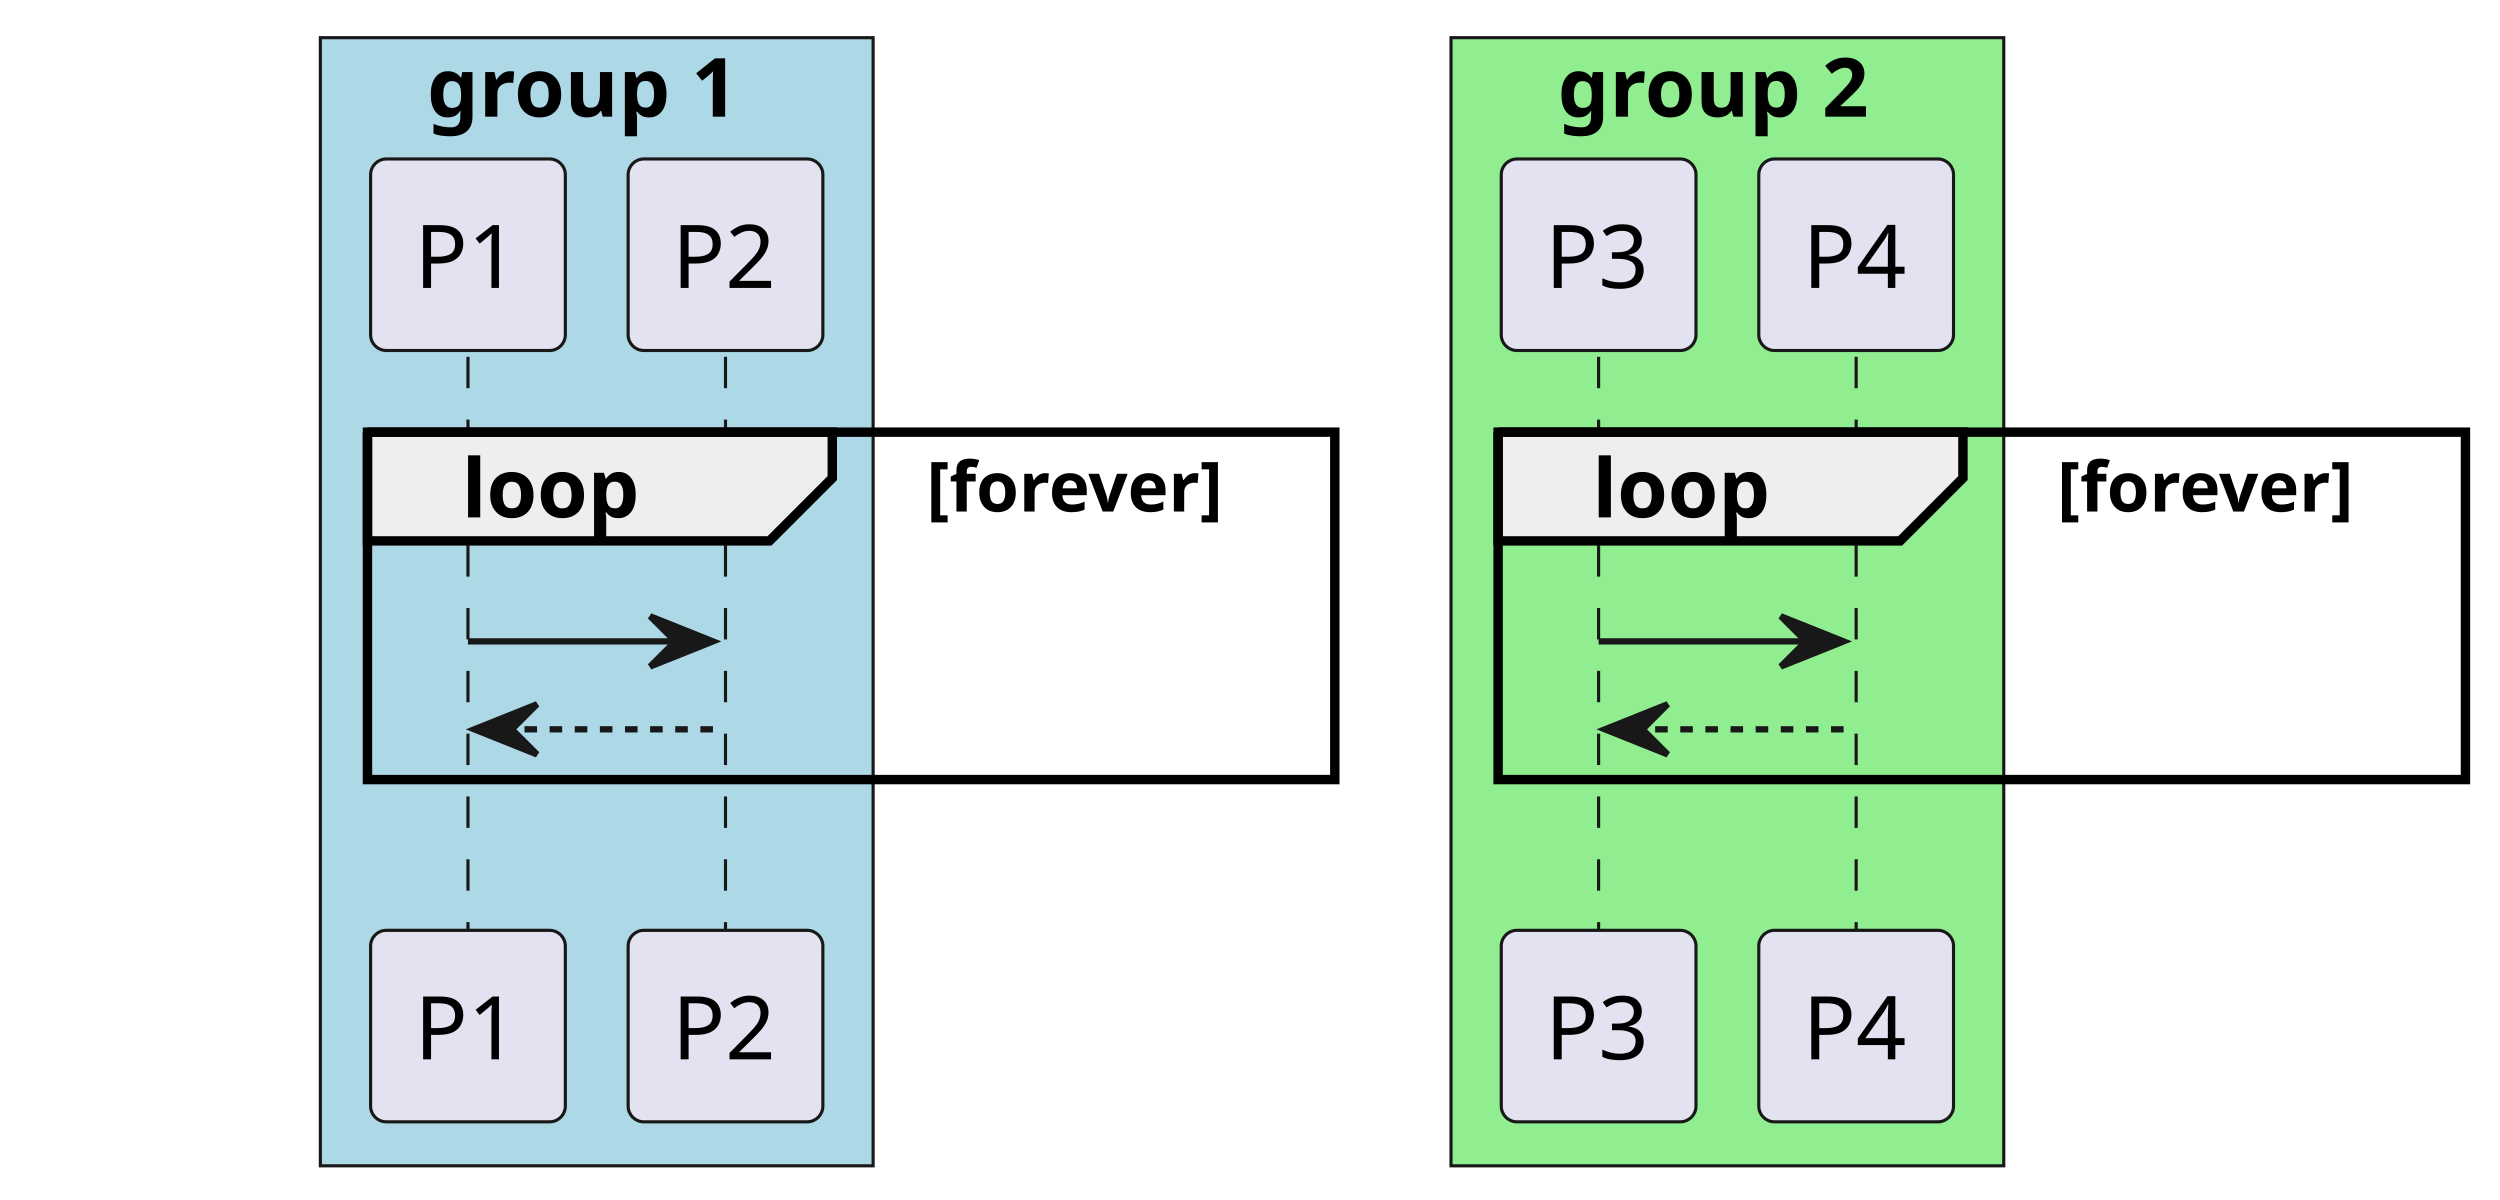
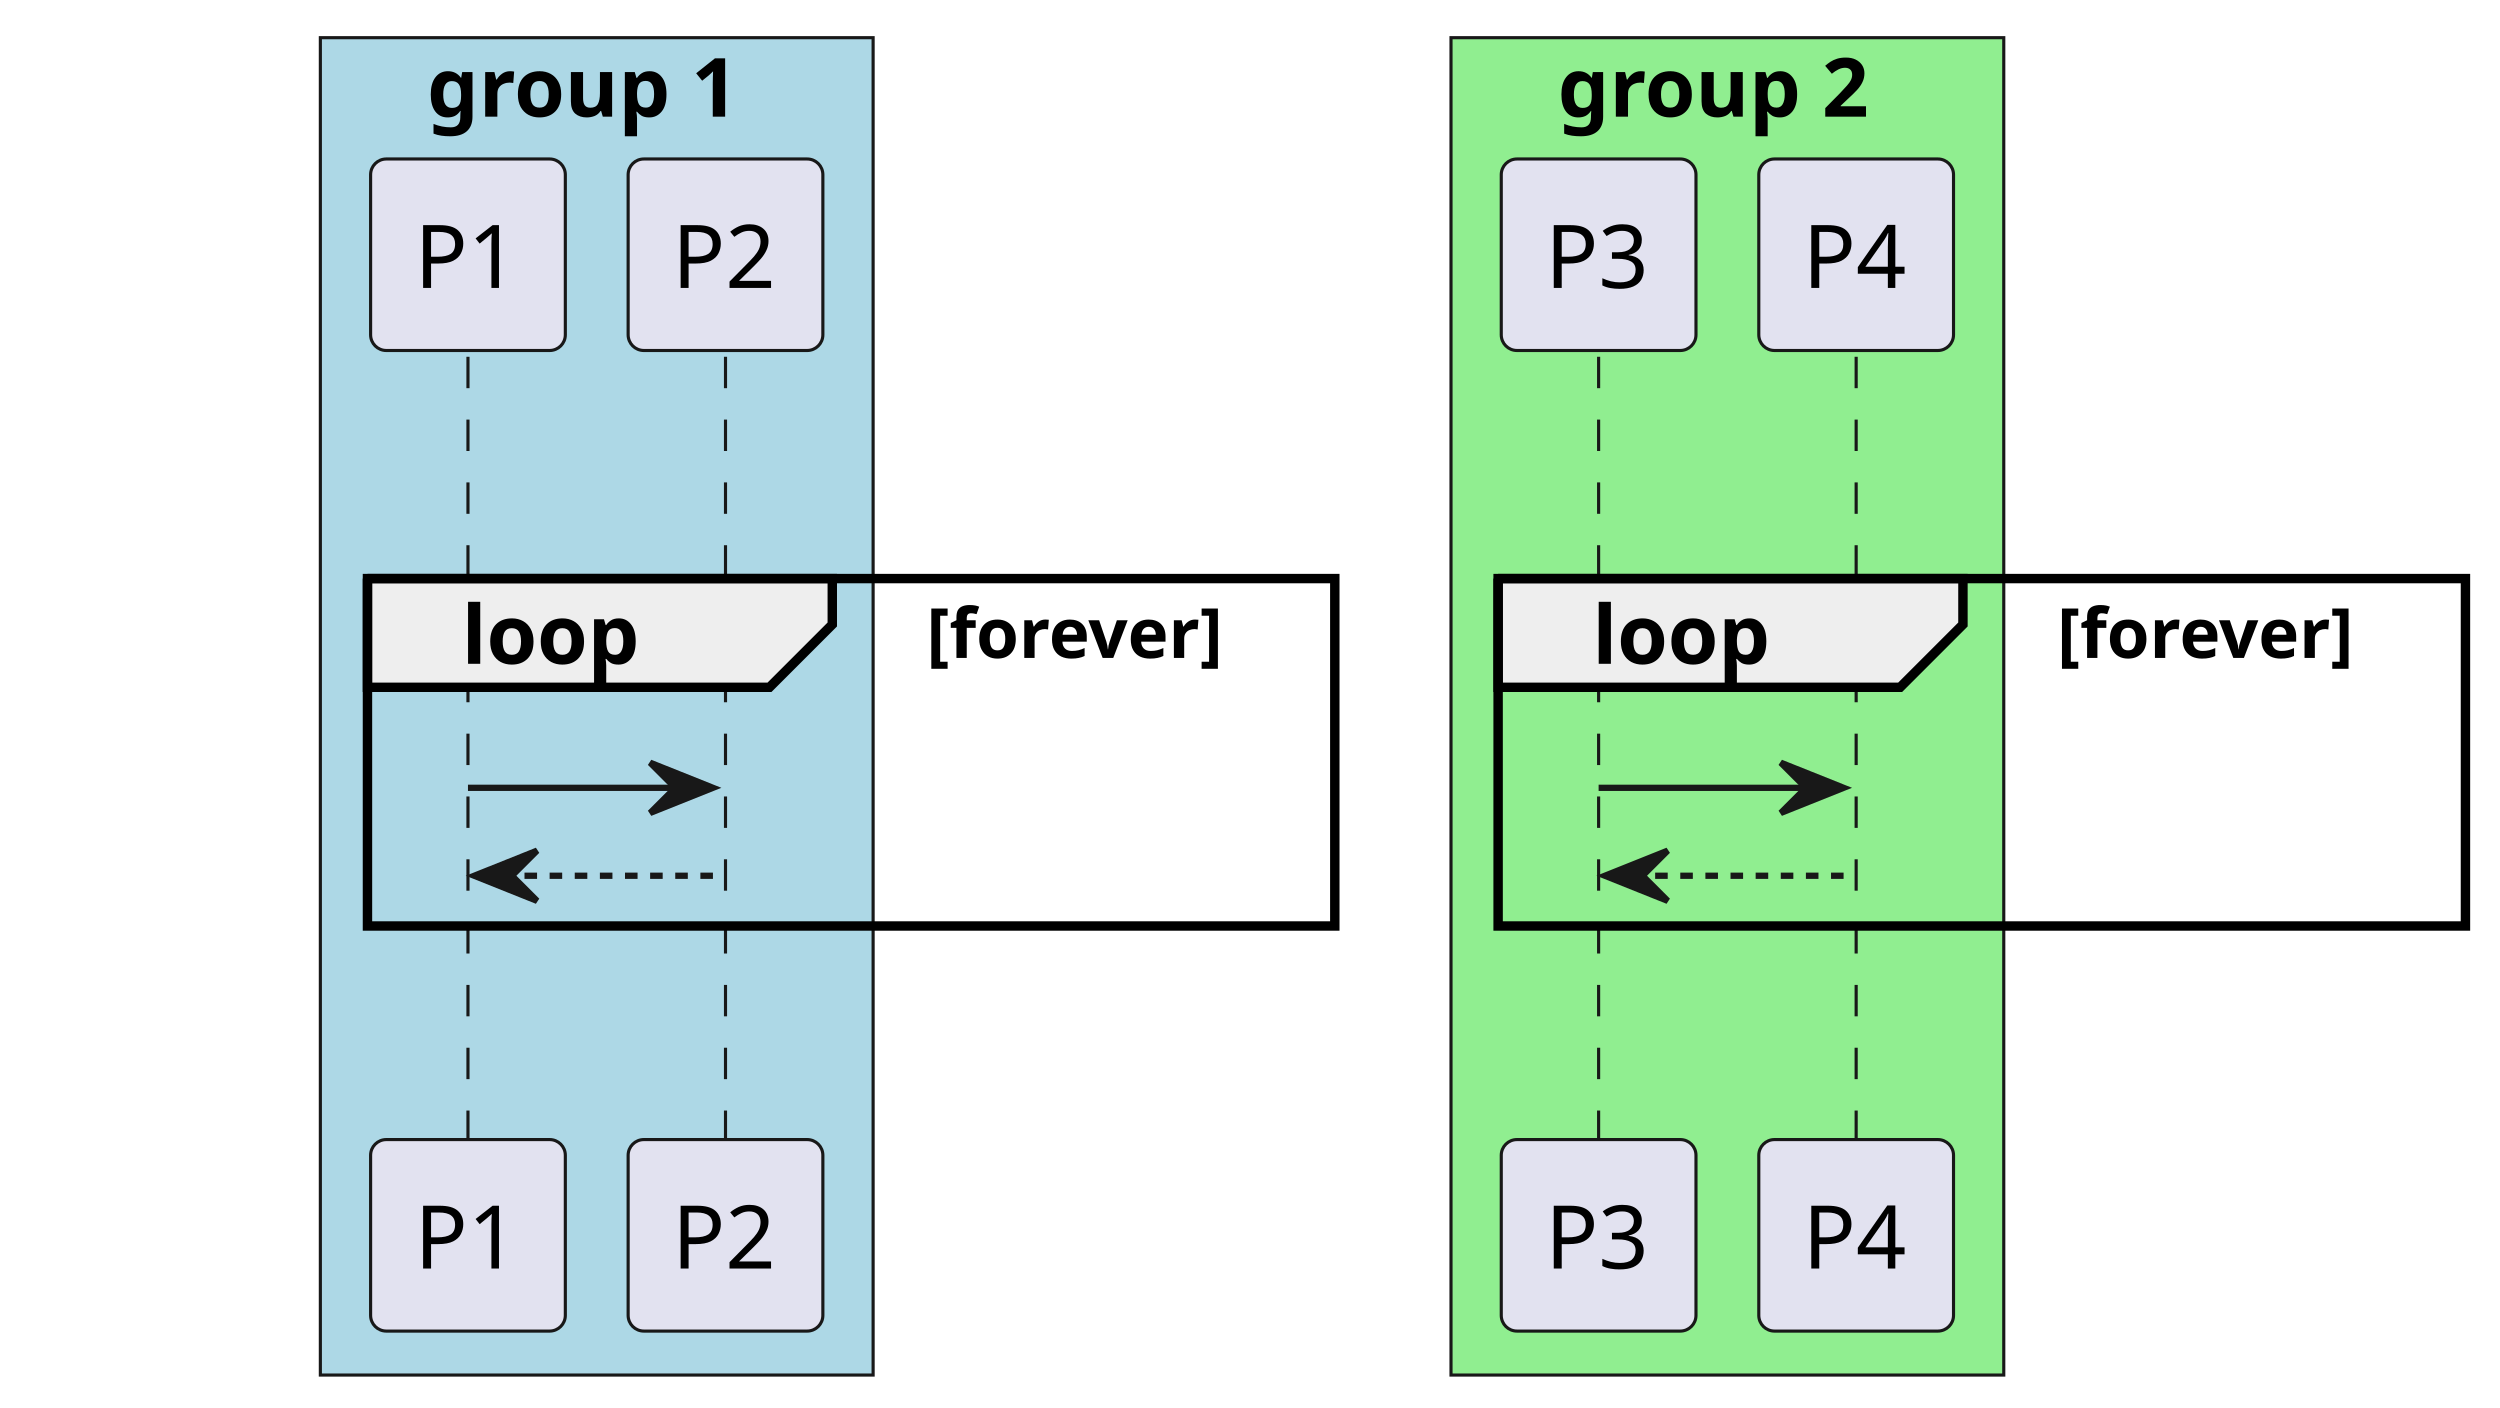
- <svg xmlns="http://www.w3.org/2000/svg" contentStyleType="text/css" height="191px" preserveAspectRatio="none" style="width:398px;height:191px;background:#FFFFFF;" version="1.1" viewBox="0 0 398 191" width="398px" zoomAndPan="magnify">
+ <svg xmlns="http://www.w3.org/2000/svg" contentStyleType="text/css" height="224px" preserveAspectRatio="none" style="width:398px;height:224px;background:#FFFFFF;" version="1.1" viewBox="0 0 398 224" width="398px" zoomAndPan="magnify">
  <defs />
  <g>
-     <rect fill="#ADD8E6" height="179.598" style="stroke:#181818;stroke-width:0.5;" width="88" x="51" y="6" />
+     <rect fill="#ADD8E6" height="212.908" style="stroke:#181818;stroke-width:0.5;" width="88" x="51" y="6" />
    <text fill="#000000" font-family="sans-serif" font-size="13" font-weight="bold" lengthAdjust="spacing" textLength="54" x="68" y="18.568">group 1</text>
-     <rect fill="#90EE90" height="179.598" style="stroke:#181818;stroke-width:0.5;" width="88" x="231" y="6" />
+     <rect fill="#90EE90" height="212.908" style="stroke:#181818;stroke-width:0.5;" width="88" x="231" y="6" />
    <text fill="#000000" font-family="sans-serif" font-size="13" font-weight="bold" lengthAdjust="spacing" textLength="54" x="248" y="18.568">group 2</text>
-     <line style="stroke:#181818;stroke-width:0.5;stroke-dasharray:5.0,5.0;" x1="74.5" x2="74.5" y1="56.799" y2="148.109" />
-     <line style="stroke:#181818;stroke-width:0.5;stroke-dasharray:5.0,5.0;" x1="115.5" x2="115.5" y1="56.799" y2="148.109" />
-     <line style="stroke:#181818;stroke-width:0.5;stroke-dasharray:5.0,5.0;" x1="254.5" x2="254.5" y1="56.799" y2="148.109" />
-     <line style="stroke:#181818;stroke-width:0.5;stroke-dasharray:5.0,5.0;" x1="295.5" x2="295.5" y1="56.799" y2="148.109" />
+     <line style="stroke:#181818;stroke-width:0.5;stroke-dasharray:5.0,5.0;" x1="74.5" x2="74.5" y1="56.799" y2="181.42" />
+     <line style="stroke:#181818;stroke-width:0.5;stroke-dasharray:5.0,5.0;" x1="115.5" x2="115.5" y1="56.799" y2="181.42" />
+     <line style="stroke:#181818;stroke-width:0.5;stroke-dasharray:5.0,5.0;" x1="254.5" x2="254.5" y1="56.799" y2="181.42" />
+     <line style="stroke:#181818;stroke-width:0.5;stroke-dasharray:5.0,5.0;" x1="295.5" x2="295.5" y1="56.799" y2="181.42" />
    <rect fill="#E2E2F0" height="30.488" rx="2.5" ry="2.5" style="stroke:#181818;stroke-width:0.5;" width="31" x="59" y="25.311" />
    <text fill="#000000" font-family="sans-serif" font-size="14" lengthAdjust="spacing" textLength="17" x="66" y="45.846">P1</text>
    <rect fill="#E2E2F0" height="30.488" rx="2.5" ry="2.5" style="stroke:#181818;stroke-width:0.5;" width="31" x="100" y="25.311" />
    <text fill="#000000" font-family="sans-serif" font-size="14" lengthAdjust="spacing" textLength="17" x="107" y="45.846">P2</text>
    <rect fill="#E2E2F0" height="30.488" rx="2.5" ry="2.5" style="stroke:#181818;stroke-width:0.5;" width="31" x="239" y="25.311" />
    <text fill="#000000" font-family="sans-serif" font-size="14" lengthAdjust="spacing" textLength="17" x="246" y="45.846">P3</text>
    <rect fill="#E2E2F0" height="30.488" rx="2.5" ry="2.5" style="stroke:#181818;stroke-width:0.5;" width="31" x="280" y="25.311" />
    <text fill="#000000" font-family="sans-serif" font-size="14" lengthAdjust="spacing" textLength="17" x="287" y="45.846">P4</text>
-     <rect fill="#E2E2F0" height="30.488" rx="2.5" ry="2.5" style="stroke:#181818;stroke-width:0.5;" width="31" x="59" y="148.109" />
-     <text fill="#000000" font-family="sans-serif" font-size="14" lengthAdjust="spacing" textLength="17" x="66" y="168.644">P1</text>
-     <rect fill="#E2E2F0" height="30.488" rx="2.5" ry="2.5" style="stroke:#181818;stroke-width:0.5;" width="31" x="100" y="148.109" />
-     <text fill="#000000" font-family="sans-serif" font-size="14" lengthAdjust="spacing" textLength="17" x="107" y="168.644">P2</text>
-     <rect fill="#E2E2F0" height="30.488" rx="2.5" ry="2.5" style="stroke:#181818;stroke-width:0.5;" width="31" x="239" y="148.109" />
-     <text fill="#000000" font-family="sans-serif" font-size="14" lengthAdjust="spacing" textLength="17" x="246" y="168.644">P3</text>
-     <rect fill="#E2E2F0" height="30.488" rx="2.5" ry="2.5" style="stroke:#181818;stroke-width:0.5;" width="31" x="280" y="148.109" />
-     <text fill="#000000" font-family="sans-serif" font-size="14" lengthAdjust="spacing" textLength="17" x="287" y="168.644">P4</text>
-     <path d="M58.5,68.799 L132.5,68.799 L132.5,76.109 L122.5,86.109 L58.5,86.109 L58.5,68.799 " fill="#EEEEEE" style="stroke:#000000;stroke-width:1.5;" />
-     <rect fill="none" height="55.31" style="stroke:#000000;stroke-width:1.5;" width="154" x="58.5" y="68.799" />
-     <text fill="#000000" font-family="sans-serif" font-size="13" font-weight="bold" lengthAdjust="spacing" textLength="29" x="73.5" y="82.367">loop</text>
-     <text fill="#000000" font-family="sans-serif" font-size="11" font-weight="bold" lengthAdjust="spacing" textLength="49" x="147.5" y="81.434">[forever]</text>
-     <polygon fill="#181818" points="103.5,98.109,113.5,102.109,103.5,106.109,107.5,102.109" style="stroke:#181818;stroke-width:1.0;" />
-     <line style="stroke:#181818;stroke-width:1.0;" x1="74.5" x2="109.5" y1="102.109" y2="102.109" />
-     <polygon fill="#181818" points="85.5,112.109,75.5,116.109,85.5,120.109,81.5,116.109" style="stroke:#181818;stroke-width:1.0;" />
-     <line style="stroke:#181818;stroke-width:1.0;stroke-dasharray:2.0,2.0;" x1="79.5" x2="114.5" y1="116.109" y2="116.109" />
-     <path d="M238.5,68.799 L312.5,68.799 L312.5,76.109 L302.5,86.109 L238.5,86.109 L238.5,68.799 " fill="#EEEEEE" style="stroke:#000000;stroke-width:1.5;" />
-     <rect fill="none" height="55.31" style="stroke:#000000;stroke-width:1.5;" width="154" x="238.5" y="68.799" />
-     <text fill="#000000" font-family="sans-serif" font-size="13" font-weight="bold" lengthAdjust="spacing" textLength="29" x="253.5" y="82.367">loop</text>
-     <text fill="#000000" font-family="sans-serif" font-size="11" font-weight="bold" lengthAdjust="spacing" textLength="49" x="327.5" y="81.434">[forever]</text>
-     <polygon fill="#181818" points="283.5,98.109,293.5,102.109,283.5,106.109,287.5,102.109" style="stroke:#181818;stroke-width:1.0;" />
-     <line style="stroke:#181818;stroke-width:1.0;" x1="254.5" x2="289.5" y1="102.109" y2="102.109" />
-     <polygon fill="#181818" points="265.5,112.109,255.5,116.109,265.5,120.109,261.5,116.109" style="stroke:#181818;stroke-width:1.0;" />
-     <line style="stroke:#181818;stroke-width:1.0;stroke-dasharray:2.0,2.0;" x1="259.5" x2="294.5" y1="116.109" y2="116.109" />
+     <rect fill="#E2E2F0" height="30.488" rx="2.5" ry="2.5" style="stroke:#181818;stroke-width:0.5;" width="31" x="59" y="181.42" />
+     <text fill="#000000" font-family="sans-serif" font-size="14" lengthAdjust="spacing" textLength="17" x="66" y="201.955">P1</text>
+     <rect fill="#E2E2F0" height="30.488" rx="2.5" ry="2.5" style="stroke:#181818;stroke-width:0.5;" width="31" x="100" y="181.42" />
+     <text fill="#000000" font-family="sans-serif" font-size="14" lengthAdjust="spacing" textLength="17" x="107" y="201.955">P2</text>
+     <rect fill="#E2E2F0" height="30.488" rx="2.5" ry="2.5" style="stroke:#181818;stroke-width:0.5;" width="31" x="239" y="181.42" />
+     <text fill="#000000" font-family="sans-serif" font-size="14" lengthAdjust="spacing" textLength="17" x="246" y="201.955">P3</text>
+     <rect fill="#E2E2F0" height="30.488" rx="2.5" ry="2.5" style="stroke:#181818;stroke-width:0.5;" width="31" x="280" y="181.42" />
+     <text fill="#000000" font-family="sans-serif" font-size="14" lengthAdjust="spacing" textLength="17" x="287" y="201.955">P4</text>
+     <path d="M58.5,92.109 L132.5,92.109 L132.5,99.42 L122.5,109.42 L58.5,109.42 L58.5,92.109 " fill="#EEEEEE" style="stroke:#000000;stroke-width:1.5;" />
+     <rect fill="none" height="55.31" style="stroke:#000000;stroke-width:1.5;" width="154" x="58.5" y="92.109" />
+     <text fill="#000000" font-family="sans-serif" font-size="13" font-weight="bold" lengthAdjust="spacing" textLength="29" x="73.5" y="105.678">loop</text>
+     <text fill="#000000" font-family="sans-serif" font-size="11" font-weight="bold" lengthAdjust="spacing" textLength="49" x="147.5" y="104.744">[forever]</text>
+     <polygon fill="#181818" points="103.5,121.42,113.5,125.42,103.5,129.42,107.5,125.42" style="stroke:#181818;stroke-width:1.0;" />
+     <line style="stroke:#181818;stroke-width:1.0;" x1="74.5" x2="109.5" y1="125.42" y2="125.42" />
+     <polygon fill="#181818" points="85.5,135.42,75.5,139.42,85.5,143.42,81.5,139.42" style="stroke:#181818;stroke-width:1.0;" />
+     <line style="stroke:#181818;stroke-width:1.0;stroke-dasharray:2.0,2.0;" x1="79.5" x2="114.5" y1="139.42" y2="139.42" />
+     <path d="M238.5,92.109 L312.5,92.109 L312.5,99.42 L302.5,109.42 L238.5,109.42 L238.5,92.109 " fill="#EEEEEE" style="stroke:#000000;stroke-width:1.5;" />
+     <rect fill="none" height="55.31" style="stroke:#000000;stroke-width:1.5;" width="154" x="238.5" y="92.109" />
+     <text fill="#000000" font-family="sans-serif" font-size="13" font-weight="bold" lengthAdjust="spacing" textLength="29" x="253.5" y="105.678">loop</text>
+     <text fill="#000000" font-family="sans-serif" font-size="11" font-weight="bold" lengthAdjust="spacing" textLength="49" x="327.5" y="104.744">[forever]</text>
+     <polygon fill="#181818" points="283.5,121.42,293.5,125.42,283.5,129.42,287.5,125.42" style="stroke:#181818;stroke-width:1.0;" />
+     <line style="stroke:#181818;stroke-width:1.0;" x1="254.5" x2="289.5" y1="125.42" y2="125.42" />
+     <polygon fill="#181818" points="265.5,135.42,255.5,139.42,265.5,143.42,261.5,139.42" style="stroke:#181818;stroke-width:1.0;" />
+     <line style="stroke:#181818;stroke-width:1.0;stroke-dasharray:2.0,2.0;" x1="259.5" x2="294.5" y1="139.42" y2="139.42" />
  </g>
</svg>
